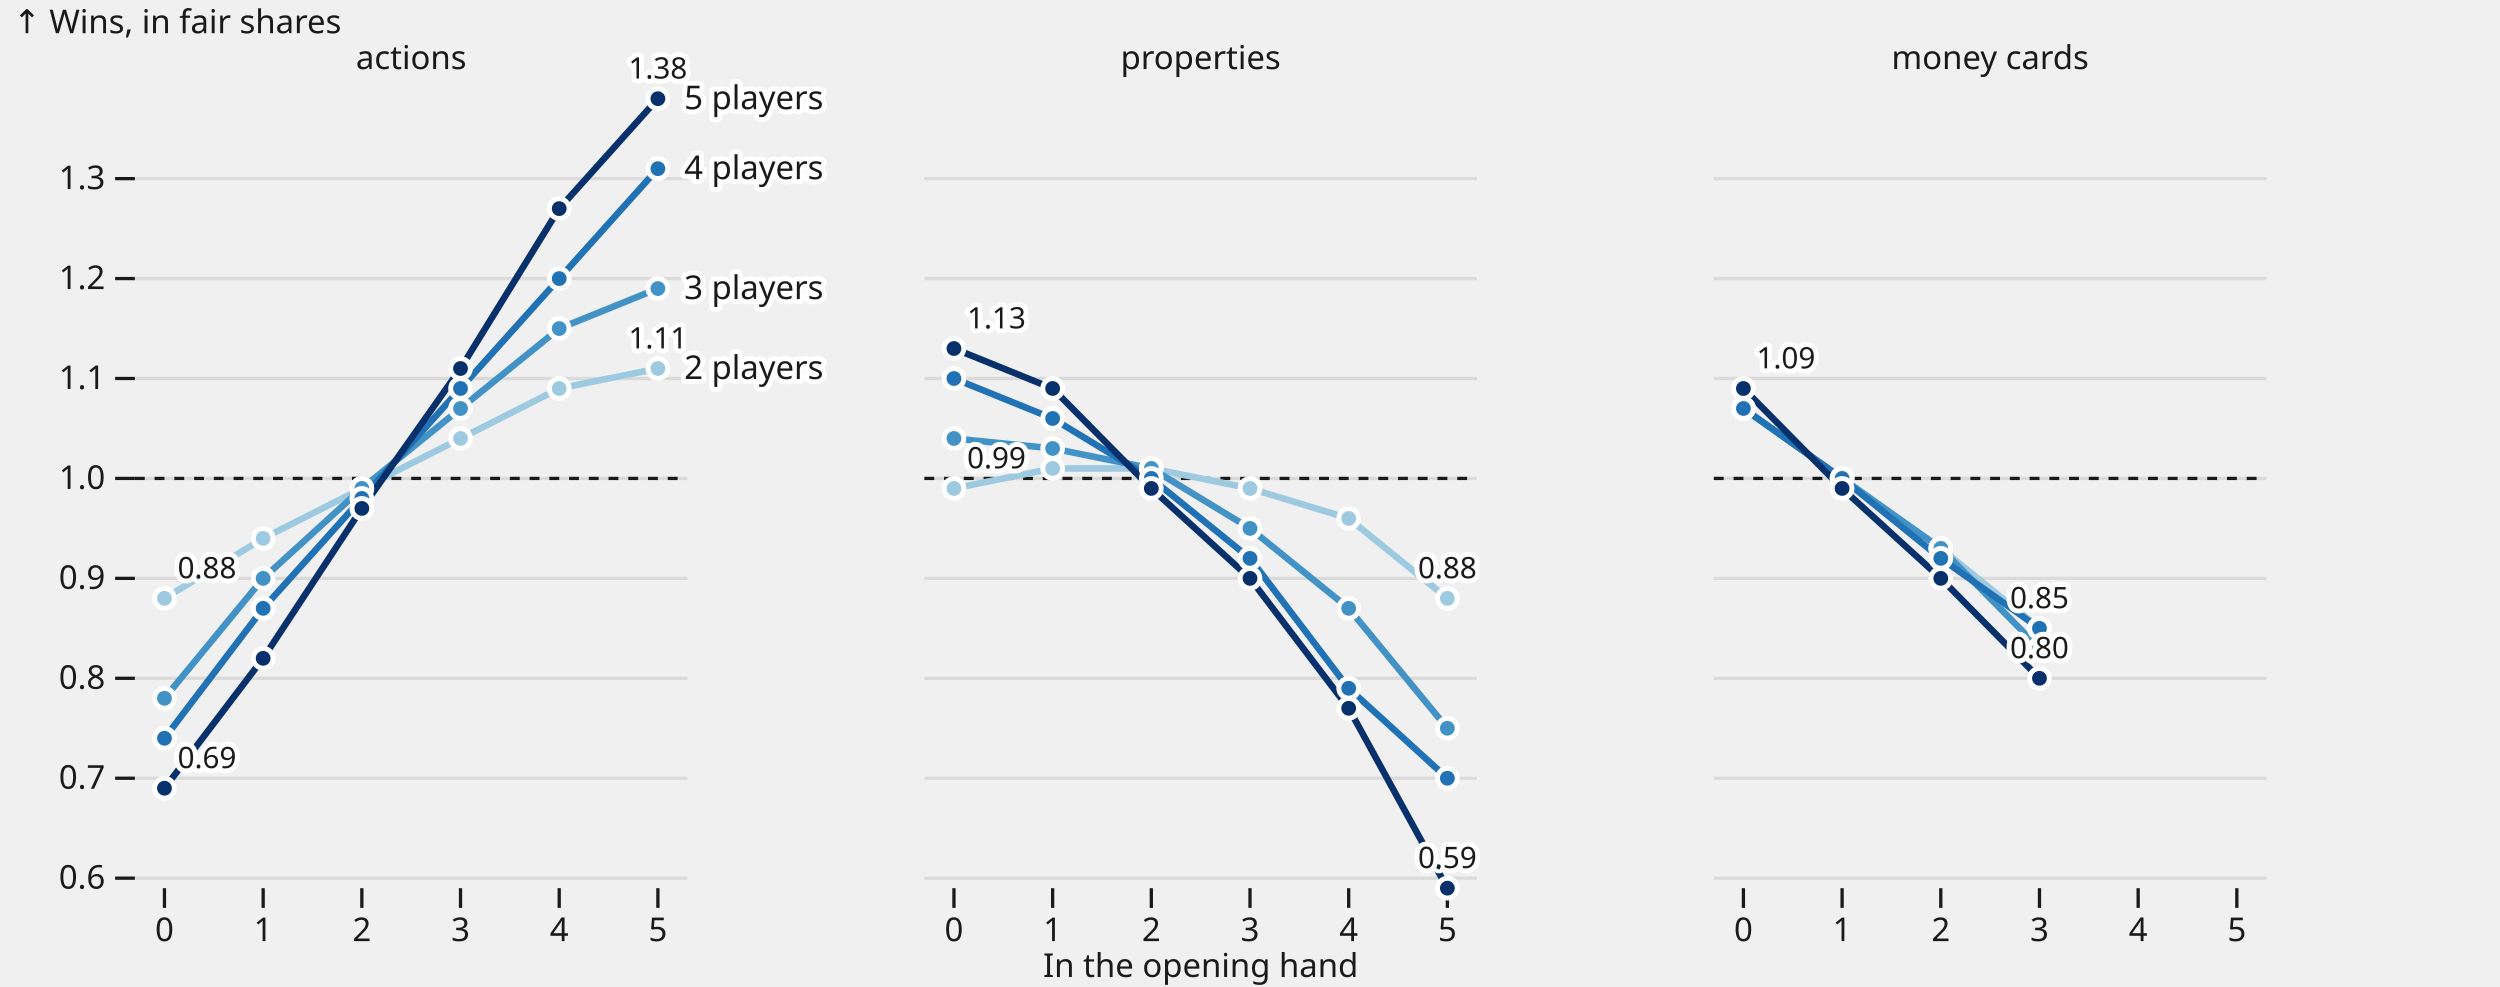
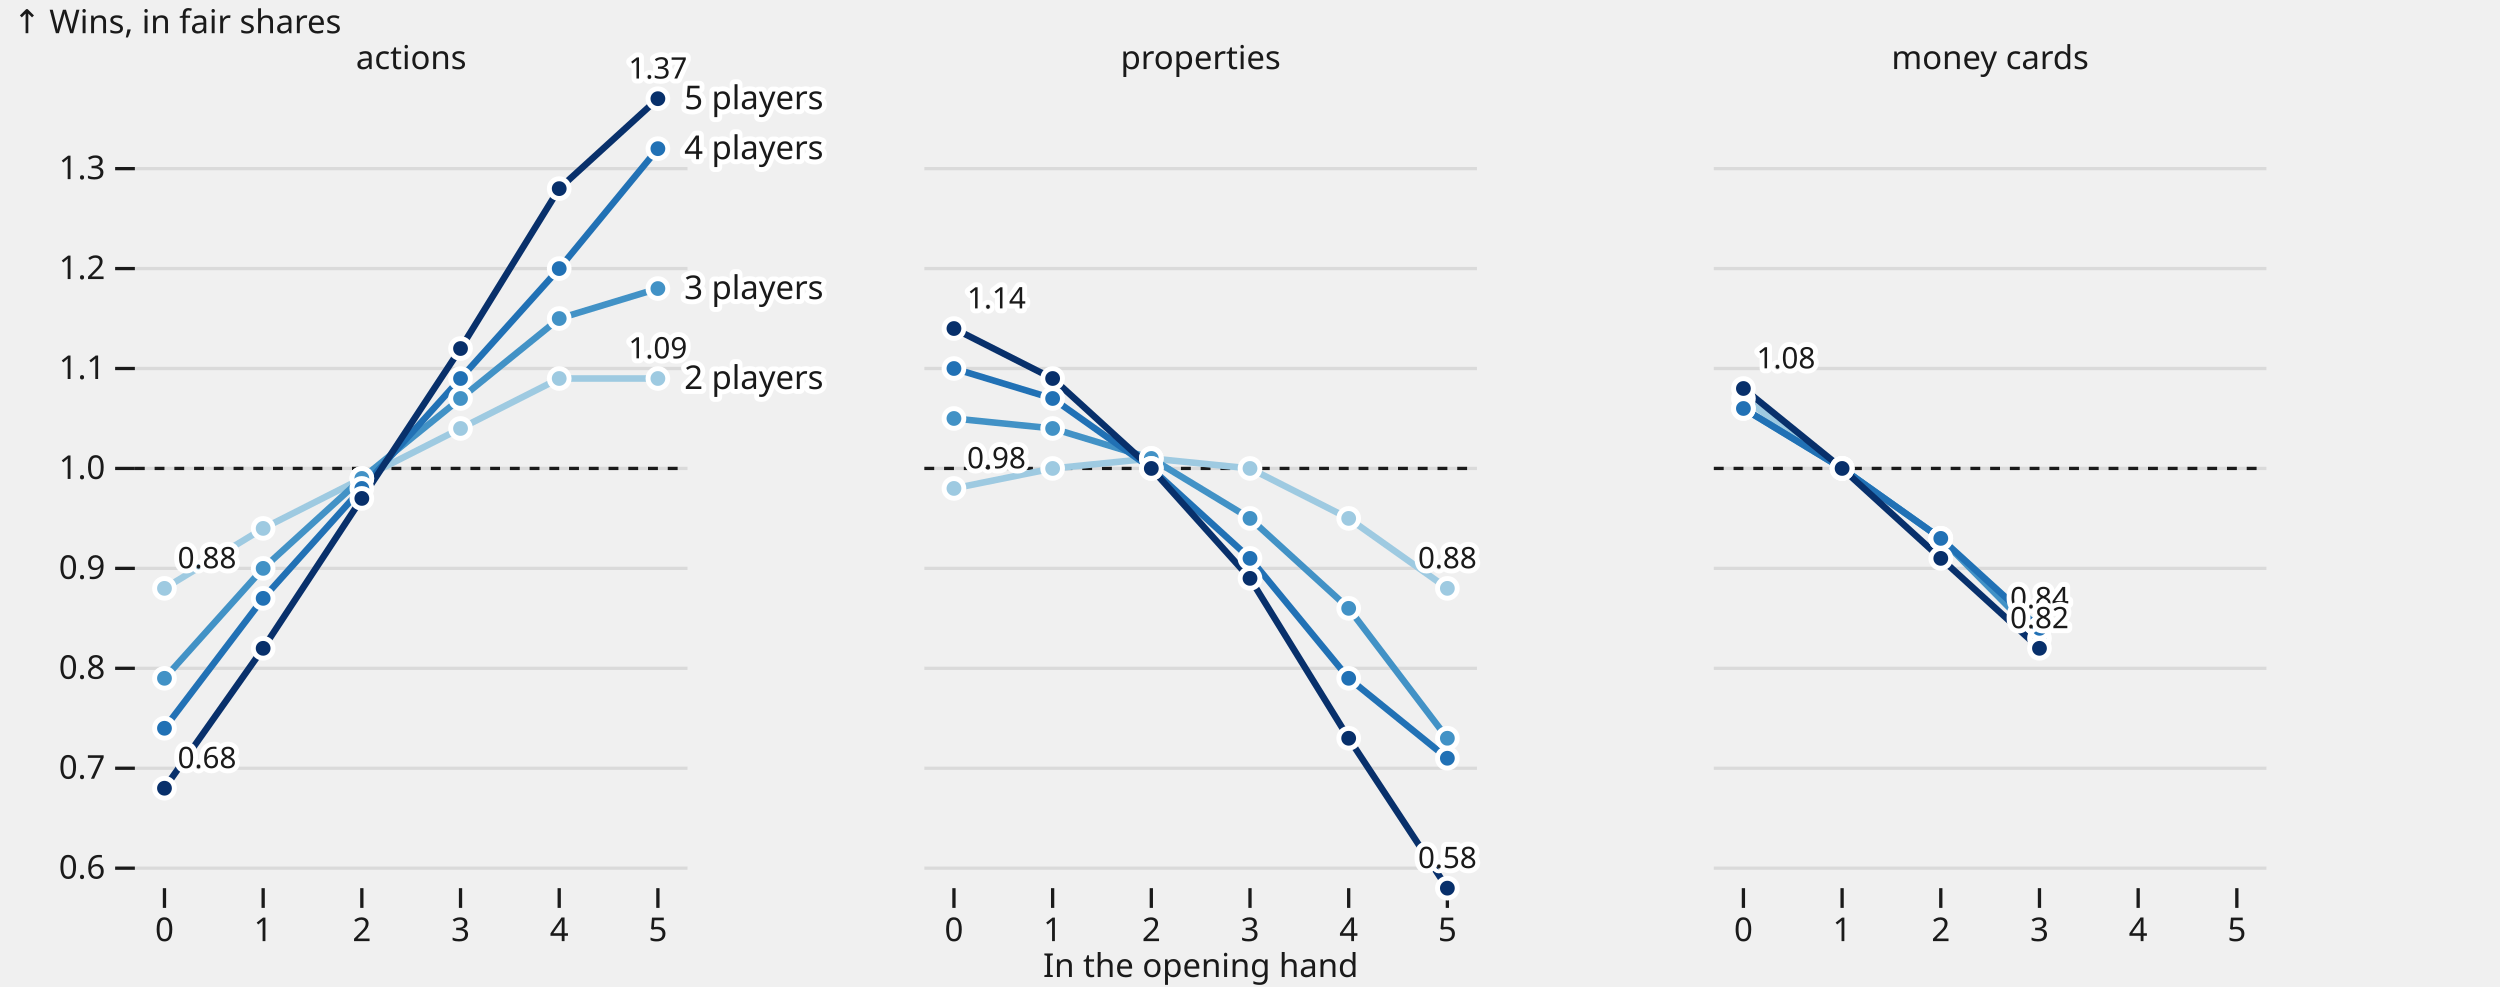
<svg xmlns="http://www.w3.org/2000/svg" class="plot-d6a7b5" fill="currentColor" font-family="system-ui, sans-serif" font-size="10" text-anchor="middle" width="760" height="300" viewBox="0 0 760 300" style="background: rgb(255, 255, 255); color: rgb(26, 26, 26);">
  <style>@media (prefers-color-scheme: dark) { :root { filter: invert(1) hue-rotate(180deg); background: none !important } }</style>
  <style>:where(.plot-d6a7b5) {
  --plot-background: white;
  display: block;
  height: auto;
  height: intrinsic;
  max-width: 100%;
}
:where(.plot-d6a7b5 text),
:where(.plot-d6a7b5 tspan) {
  white-space: pre;
}</style>
  <g aria-label="fx-axis tick label" transform="translate(0,-9)">
    <g transform="translate(1,0)">
      <text transform="translate(124,30)">actions</text>
    </g>
    <g transform="translate(241,0)">
      <text transform="translate(124,30)">properties</text>
    </g>
    <g transform="translate(481,0)">
      <text transform="translate(124,30)">money cards</text>
    </g>
  </g>
  <g aria-label="y-grid" aria-hidden="true">
    <g stroke="currentColor" stroke-opacity="0.1" transform="translate(1,0)">
-       <line x1="40" x2="208" y1="266.962" y2="266.962" />
-       <line x1="40" x2="208" y1="236.582" y2="236.582" />
-       <line x1="40" x2="208" y1="206.203" y2="206.203" />
-       <line x1="40" x2="208" y1="175.823" y2="175.823" />
-       <line x1="40" x2="208" y1="145.443" y2="145.443" />
-       <line x1="40" x2="208" y1="115.063" y2="115.063" />
-       <line x1="40" x2="208" y1="84.684" y2="84.684" />
-       <line x1="40" x2="208" y1="54.304" y2="54.304" />
+       <line x1="40" x2="208" y1="263.924" y2="263.924" />
+       <line x1="40" x2="208" y1="233.544" y2="233.544" />
+       <line x1="40" x2="208" y1="203.165" y2="203.165" />
+       <line x1="40" x2="208" y1="172.785" y2="172.785" />
+       <line x1="40" x2="208" y1="142.405" y2="142.405" />
+       <line x1="40" x2="208" y1="112.025" y2="112.025" />
+       <line x1="40" x2="208" y1="81.646" y2="81.646" />
+       <line x1="40" x2="208" y1="51.266" y2="51.266" />
    </g>
    <g stroke="currentColor" stroke-opacity="0.1" transform="translate(241,0)">
-       <line x1="40" x2="208" y1="266.962" y2="266.962" />
-       <line x1="40" x2="208" y1="236.582" y2="236.582" />
-       <line x1="40" x2="208" y1="206.203" y2="206.203" />
-       <line x1="40" x2="208" y1="175.823" y2="175.823" />
-       <line x1="40" x2="208" y1="145.443" y2="145.443" />
-       <line x1="40" x2="208" y1="115.063" y2="115.063" />
-       <line x1="40" x2="208" y1="84.684" y2="84.684" />
-       <line x1="40" x2="208" y1="54.304" y2="54.304" />
+       <line x1="40" x2="208" y1="263.924" y2="263.924" />
+       <line x1="40" x2="208" y1="233.544" y2="233.544" />
+       <line x1="40" x2="208" y1="203.165" y2="203.165" />
+       <line x1="40" x2="208" y1="172.785" y2="172.785" />
+       <line x1="40" x2="208" y1="142.405" y2="142.405" />
+       <line x1="40" x2="208" y1="112.025" y2="112.025" />
+       <line x1="40" x2="208" y1="81.646" y2="81.646" />
+       <line x1="40" x2="208" y1="51.266" y2="51.266" />
    </g>
    <g stroke="currentColor" stroke-opacity="0.1" transform="translate(481,0)">
-       <line x1="40" x2="208" y1="266.962" y2="266.962" />
-       <line x1="40" x2="208" y1="236.582" y2="236.582" />
-       <line x1="40" x2="208" y1="206.203" y2="206.203" />
-       <line x1="40" x2="208" y1="175.823" y2="175.823" />
-       <line x1="40" x2="208" y1="145.443" y2="145.443" />
-       <line x1="40" x2="208" y1="115.063" y2="115.063" />
-       <line x1="40" x2="208" y1="84.684" y2="84.684" />
-       <line x1="40" x2="208" y1="54.304" y2="54.304" />
+       <line x1="40" x2="208" y1="263.924" y2="263.924" />
+       <line x1="40" x2="208" y1="233.544" y2="233.544" />
+       <line x1="40" x2="208" y1="203.165" y2="203.165" />
+       <line x1="40" x2="208" y1="172.785" y2="172.785" />
+       <line x1="40" x2="208" y1="142.405" y2="142.405" />
+       <line x1="40" x2="208" y1="112.025" y2="112.025" />
+       <line x1="40" x2="208" y1="81.646" y2="81.646" />
+       <line x1="40" x2="208" y1="51.266" y2="51.266" />
    </g>
  </g>
  <g aria-label="y-axis tick" aria-hidden="true">
    <g fill="none" stroke="currentColor" transform="translate(1,0)">
-       <path transform="translate(40,266.962)" d="M0,0L-6,0" />
-       <path transform="translate(40,236.5823)" d="M0,0L-6,0" />
-       <path transform="translate(40,206.2025)" d="M0,0L-6,0" />
-       <path transform="translate(40,175.8228)" d="M0,0L-6,0" />
-       <path transform="translate(40,145.443)" d="M0,0L-6,0" />
-       <path transform="translate(40,115.0633)" d="M0,0L-6,0" />
-       <path transform="translate(40,84.68354)" d="M0,0L-6,0" />
-       <path transform="translate(40,54.3038)" d="M0,0L-6,0" />
+       <path transform="translate(40,263.9241)" d="M0,0L-6,0" />
+       <path transform="translate(40,233.5443)" d="M0,0L-6,0" />
+       <path transform="translate(40,203.1646)" d="M0,0L-6,0" />
+       <path transform="translate(40,172.7848)" d="M0,0L-6,0" />
+       <path transform="translate(40,142.4051)" d="M0,0L-6,0" />
+       <path transform="translate(40,112.0253)" d="M0,0L-6,0" />
+       <path transform="translate(40,81.64557)" d="M0,0L-6,0" />
+       <path transform="translate(40,51.26582)" d="M0,0L-6,0" />
    </g>
  </g>
  <g aria-label="y-axis tick label" transform="translate(-9,0)">
    <g text-anchor="end" font-variant="tabular-nums" transform="translate(1,0)">
-       <text y="0.32em" transform="translate(40,266.962)">0.6</text>
-       <text y="0.32em" transform="translate(40,236.5823)">0.7</text>
-       <text y="0.32em" transform="translate(40,206.2025)">0.8</text>
-       <text y="0.32em" transform="translate(40,175.8228)">0.9</text>
-       <text y="0.32em" transform="translate(40,145.443)">1.0</text>
-       <text y="0.32em" transform="translate(40,115.0633)">1.1</text>
-       <text y="0.32em" transform="translate(40,84.68354)">1.2</text>
-       <text y="0.32em" transform="translate(40,54.3038)">1.3</text>
+       <text y="0.32em" transform="translate(40,263.9241)">0.6</text>
+       <text y="0.32em" transform="translate(40,233.5443)">0.7</text>
+       <text y="0.32em" transform="translate(40,203.1646)">0.8</text>
+       <text y="0.32em" transform="translate(40,172.7848)">0.9</text>
+       <text y="0.32em" transform="translate(40,142.4051)">1.0</text>
+       <text y="0.32em" transform="translate(40,112.0253)">1.1</text>
+       <text y="0.32em" transform="translate(40,81.64557)">1.2</text>
+       <text y="0.32em" transform="translate(40,51.26582)">1.3</text>
    </g>
  </g>
  <g aria-label="y-axis label" text-anchor="start" transform="translate(-37,-27)">
    <text y="0.71em" transform="translate(41,30)">↑ Wins, in fair shares</text>
  </g>
  <g aria-label="x-axis tick" aria-hidden="true">
    <g fill="none" stroke="currentColor" transform="translate(1,0)">
      <path transform="translate(49,270)" d="M0,0L0,6" />
      <path transform="translate(79,270)" d="M0,0L0,6" />
      <path transform="translate(109,270)" d="M0,0L0,6" />
      <path transform="translate(139,270)" d="M0,0L0,6" />
      <path transform="translate(169,270)" d="M0,0L0,6" />
      <path transform="translate(199,270)" d="M0,0L0,6" />
    </g>
    <g fill="none" stroke="currentColor" transform="translate(241,0)">
      <path transform="translate(49,270)" d="M0,0L0,6" />
      <path transform="translate(79,270)" d="M0,0L0,6" />
      <path transform="translate(109,270)" d="M0,0L0,6" />
      <path transform="translate(139,270)" d="M0,0L0,6" />
      <path transform="translate(169,270)" d="M0,0L0,6" />
      <path transform="translate(199,270)" d="M0,0L0,6" />
    </g>
    <g fill="none" stroke="currentColor" transform="translate(481,0)">
      <path transform="translate(49,270)" d="M0,0L0,6" />
      <path transform="translate(79,270)" d="M0,0L0,6" />
      <path transform="translate(109,270)" d="M0,0L0,6" />
      <path transform="translate(139,270)" d="M0,0L0,6" />
      <path transform="translate(169,270)" d="M0,0L0,6" />
      <path transform="translate(199,270)" d="M0,0L0,6" />
    </g>
  </g>
  <g aria-label="x-axis tick label" transform="translate(0,9)">
    <g transform="translate(1,0)">
      <text y="0.71em" transform="translate(49,270)">0</text>
      <text y="0.71em" transform="translate(79,270)">1</text>
      <text y="0.71em" transform="translate(109,270)">2</text>
      <text y="0.71em" transform="translate(139,270)">3</text>
      <text y="0.71em" transform="translate(169,270)">4</text>
      <text y="0.71em" transform="translate(199,270)">5</text>
    </g>
    <g transform="translate(241,0)">
      <text y="0.71em" transform="translate(49,270)">0</text>
      <text y="0.71em" transform="translate(79,270)">1</text>
      <text y="0.71em" transform="translate(109,270)">2</text>
      <text y="0.71em" transform="translate(139,270)">3</text>
      <text y="0.71em" transform="translate(169,270)">4</text>
      <text y="0.71em" transform="translate(199,270)">5</text>
    </g>
    <g transform="translate(481,0)">
      <text y="0.71em" transform="translate(49,270)">0</text>
      <text y="0.71em" transform="translate(79,270)">1</text>
      <text y="0.71em" transform="translate(109,270)">2</text>
      <text y="0.71em" transform="translate(139,270)">3</text>
      <text y="0.71em" transform="translate(169,270)">4</text>
      <text y="0.71em" transform="translate(199,270)">5</text>
    </g>
  </g>
  <g aria-label="x-axis label" transform="translate(0,27)">
    <text transform="translate(365,270)">In the opening hand</text>
  </g>
  <g aria-label="rule">
    <g stroke="#1a1a1a" stroke-dasharray="3,3" transform="translate(1,0)">
-       <line x1="40" x2="208" y1="145.443" y2="145.443" />
+       <line x1="40" x2="208" y1="142.405" y2="142.405" />
    </g>
    <g stroke="#1a1a1a" stroke-dasharray="3,3" transform="translate(241,0)">
-       <line x1="40" x2="208" y1="145.443" y2="145.443" />
+       <line x1="40" x2="208" y1="142.405" y2="142.405" />
    </g>
    <g stroke="#1a1a1a" stroke-dasharray="3,3" transform="translate(481,0)">
-       <line x1="40" x2="208" y1="145.443" y2="145.443" />
+       <line x1="40" x2="208" y1="142.405" y2="142.405" />
    </g>
  </g>
  <g aria-label="line">
    <g fill="none" stroke-width="2" stroke-linejoin="round" stroke-linecap="round" transform="translate(1,0)">
-       <path stroke="#9ecae1" d="M49,181.899L79,163.671L109,148.481L139,133.291L169,118.101L199,112.025" />
-       <path stroke="#4292c6" d="M49,212.278L79,175.823L109,148.481L139,124.177L169,99.873L199,87.722" />
-       <path stroke="#2171b5" d="M49,224.43L79,184.937L109,151.519L139,118.101L169,84.684L199,51.266" />
-       <path stroke="#08306b" d="M49,239.62L79,200.127L109,154.557L139,112.025L169,63.418L199,30" />
+       <path stroke="#9ecae1" d="M49,178.861L79,160.633L109,145.443L139,130.253L169,115.063L199,115.063" />
+       <path stroke="#4292c6" d="M49,206.203L79,172.785L109,145.443L139,121.139L169,96.835L199,87.722" />
+       <path stroke="#2171b5" d="M49,221.392L79,181.899L109,148.481L139,115.063L169,81.646L199,45.19" />
+       <path stroke="#08306b" d="M49,239.62L79,197.089L109,151.519L139,105.949L169,57.342L199,30" />
    </g>
    <g fill="none" stroke-width="2" stroke-linejoin="round" stroke-linecap="round" transform="translate(241,0)">
-       <path stroke="#9ecae1" d="M49,148.481L79,142.405L109,142.405L139,148.481L169,157.595L199,181.899" />
-       <path stroke="#4292c6" d="M49,133.291L79,136.329L109,142.405L139,160.633L169,184.937L199,221.392" />
-       <path stroke="#2171b5" d="M49,115.063L79,127.215L109,145.443L139,169.747L169,209.241L199,236.582" />
-       <path stroke="#08306b" d="M49,105.949L79,118.101L109,148.481L139,175.823L169,215.316L199,270" />
+       <path stroke="#9ecae1" d="M49,148.481L79,142.405L109,139.367L139,142.405L169,157.595L199,178.861" />
+       <path stroke="#4292c6" d="M49,127.215L79,130.253L109,139.367L139,157.595L169,184.937L199,224.43" />
+       <path stroke="#2171b5" d="M49,112.025L79,121.139L109,142.405L139,169.747L169,206.203L199,230.506" />
+       <path stroke="#08306b" d="M49,99.873L79,115.063L109,142.405L139,175.823L169,224.43L199,270" />
    </g>
    <g fill="none" stroke-width="2" stroke-linejoin="round" stroke-linecap="round" transform="translate(481,0)">
-       <path stroke="#9ecae1" d="M49,124.177L79,145.443L109,166.709L139,191.013" />
-       <path stroke="#4292c6" d="M49,124.177L79,145.443L109,166.709L139,197.089" />
-       <path stroke="#2171b5" d="M49,124.177L79,145.443L109,169.747L139,191.013" />
-       <path stroke="#08306b" d="M49,118.101L79,148.481L109,175.823L139,206.203" />
+       <path stroke="#9ecae1" d="M49,121.139L79,142.405L109,163.671L139,191.013" />
+       <path stroke="#4292c6" d="M49,124.177L79,142.405L109,163.671L139,194.051" />
+       <path stroke="#2171b5" d="M49,124.177L79,142.405L109,163.671L139,191.013" />
+       <path stroke="#08306b" d="M49,118.101L79,142.405L109,169.747L139,197.089" />
    </g>
  </g>
  <g aria-label="dot">
    <g stroke="#ffffff" stroke-width="1.5" transform="translate(1,0)">
-       <circle cx="49" cy="181.899" r="3" fill="#9ecae1" />
-       <circle cx="49" cy="212.278" r="3" fill="#4292c6" />
-       <circle cx="49" cy="224.43" r="3" fill="#2171b5" />
+       <circle cx="49" cy="178.861" r="3" fill="#9ecae1" />
+       <circle cx="49" cy="206.203" r="3" fill="#4292c6" />
+       <circle cx="49" cy="221.392" r="3" fill="#2171b5" />
      <circle cx="49" cy="239.62" r="3" fill="#08306b" />
-       <circle cx="79" cy="163.671" r="3" fill="#9ecae1" />
-       <circle cx="79" cy="175.823" r="3" fill="#4292c6" />
-       <circle cx="79" cy="184.937" r="3" fill="#2171b5" />
-       <circle cx="79" cy="200.127" r="3" fill="#08306b" />
-       <circle cx="109" cy="148.481" r="3" fill="#9ecae1" />
-       <circle cx="109" cy="148.481" r="3" fill="#4292c6" />
-       <circle cx="109" cy="151.519" r="3" fill="#2171b5" />
-       <circle cx="109" cy="154.557" r="3" fill="#08306b" />
-       <circle cx="139" cy="133.291" r="3" fill="#9ecae1" />
-       <circle cx="139" cy="124.177" r="3" fill="#4292c6" />
-       <circle cx="139" cy="118.101" r="3" fill="#2171b5" />
-       <circle cx="139" cy="112.025" r="3" fill="#08306b" />
-       <circle cx="169" cy="118.101" r="3" fill="#9ecae1" />
-       <circle cx="169" cy="99.873" r="3" fill="#4292c6" />
-       <circle cx="169" cy="84.684" r="3" fill="#2171b5" />
-       <circle cx="169" cy="63.418" r="3" fill="#08306b" />
-       <circle cx="199" cy="112.025" r="3" fill="#9ecae1" />
+       <circle cx="79" cy="160.633" r="3" fill="#9ecae1" />
+       <circle cx="79" cy="172.785" r="3" fill="#4292c6" />
+       <circle cx="79" cy="181.899" r="3" fill="#2171b5" />
+       <circle cx="79" cy="197.089" r="3" fill="#08306b" />
+       <circle cx="109" cy="145.443" r="3" fill="#9ecae1" />
+       <circle cx="109" cy="145.443" r="3" fill="#4292c6" />
+       <circle cx="109" cy="148.481" r="3" fill="#2171b5" />
+       <circle cx="109" cy="151.519" r="3" fill="#08306b" />
+       <circle cx="139" cy="130.253" r="3" fill="#9ecae1" />
+       <circle cx="139" cy="121.139" r="3" fill="#4292c6" />
+       <circle cx="139" cy="115.063" r="3" fill="#2171b5" />
+       <circle cx="139" cy="105.949" r="3" fill="#08306b" />
+       <circle cx="169" cy="115.063" r="3" fill="#9ecae1" />
+       <circle cx="169" cy="96.835" r="3" fill="#4292c6" />
+       <circle cx="169" cy="81.646" r="3" fill="#2171b5" />
+       <circle cx="169" cy="57.342" r="3" fill="#08306b" />
+       <circle cx="199" cy="115.063" r="3" fill="#9ecae1" />
      <circle cx="199" cy="87.722" r="3" fill="#4292c6" />
-       <circle cx="199" cy="51.266" r="3" fill="#2171b5" />
+       <circle cx="199" cy="45.19" r="3" fill="#2171b5" />
      <circle cx="199" cy="30" r="3" fill="#08306b" />
    </g>
    <g stroke="#ffffff" stroke-width="1.5" transform="translate(241,0)">
      <circle cx="49" cy="148.481" r="3" fill="#9ecae1" />
-       <circle cx="49" cy="133.291" r="3" fill="#4292c6" />
-       <circle cx="49" cy="115.063" r="3" fill="#2171b5" />
-       <circle cx="49" cy="105.949" r="3" fill="#08306b" />
+       <circle cx="49" cy="127.215" r="3" fill="#4292c6" />
+       <circle cx="49" cy="112.025" r="3" fill="#2171b5" />
+       <circle cx="49" cy="99.873" r="3" fill="#08306b" />
      <circle cx="79" cy="142.405" r="3" fill="#9ecae1" />
-       <circle cx="79" cy="136.329" r="3" fill="#4292c6" />
-       <circle cx="79" cy="127.215" r="3" fill="#2171b5" />
-       <circle cx="79" cy="118.101" r="3" fill="#08306b" />
-       <circle cx="109" cy="142.405" r="3" fill="#9ecae1" />
-       <circle cx="109" cy="142.405" r="3" fill="#4292c6" />
-       <circle cx="109" cy="145.443" r="3" fill="#2171b5" />
-       <circle cx="109" cy="148.481" r="3" fill="#08306b" />
-       <circle cx="139" cy="148.481" r="3" fill="#9ecae1" />
-       <circle cx="139" cy="160.633" r="3" fill="#4292c6" />
+       <circle cx="79" cy="130.253" r="3" fill="#4292c6" />
+       <circle cx="79" cy="121.139" r="3" fill="#2171b5" />
+       <circle cx="79" cy="115.063" r="3" fill="#08306b" />
+       <circle cx="109" cy="139.367" r="3" fill="#9ecae1" />
+       <circle cx="109" cy="139.367" r="3" fill="#4292c6" />
+       <circle cx="109" cy="142.405" r="3" fill="#2171b5" />
+       <circle cx="109" cy="142.405" r="3" fill="#08306b" />
+       <circle cx="139" cy="142.405" r="3" fill="#9ecae1" />
+       <circle cx="139" cy="157.595" r="3" fill="#4292c6" />
      <circle cx="139" cy="169.747" r="3" fill="#2171b5" />
      <circle cx="139" cy="175.823" r="3" fill="#08306b" />
      <circle cx="169" cy="157.595" r="3" fill="#9ecae1" />
      <circle cx="169" cy="184.937" r="3" fill="#4292c6" />
-       <circle cx="169" cy="209.241" r="3" fill="#2171b5" />
-       <circle cx="169" cy="215.316" r="3" fill="#08306b" />
-       <circle cx="199" cy="181.899" r="3" fill="#9ecae1" />
-       <circle cx="199" cy="221.392" r="3" fill="#4292c6" />
-       <circle cx="199" cy="236.582" r="3" fill="#2171b5" />
+       <circle cx="169" cy="206.203" r="3" fill="#2171b5" />
+       <circle cx="169" cy="224.43" r="3" fill="#08306b" />
+       <circle cx="199" cy="178.861" r="3" fill="#9ecae1" />
+       <circle cx="199" cy="224.43" r="3" fill="#4292c6" />
+       <circle cx="199" cy="230.506" r="3" fill="#2171b5" />
      <circle cx="199" cy="270" r="3" fill="#08306b" />
    </g>
    <g stroke="#ffffff" stroke-width="1.5" transform="translate(481,0)">
-       <circle cx="49" cy="124.177" r="3" fill="#9ecae1" />
+       <circle cx="49" cy="121.139" r="3" fill="#9ecae1" />
      <circle cx="49" cy="124.177" r="3" fill="#4292c6" />
      <circle cx="49" cy="124.177" r="3" fill="#2171b5" />
      <circle cx="49" cy="118.101" r="3" fill="#08306b" />
-       <circle cx="79" cy="145.443" r="3" fill="#9ecae1" />
-       <circle cx="79" cy="145.443" r="3" fill="#4292c6" />
-       <circle cx="79" cy="145.443" r="3" fill="#2171b5" />
-       <circle cx="79" cy="148.481" r="3" fill="#08306b" />
-       <circle cx="109" cy="166.709" r="3" fill="#9ecae1" />
-       <circle cx="109" cy="166.709" r="3" fill="#4292c6" />
-       <circle cx="109" cy="169.747" r="3" fill="#2171b5" />
-       <circle cx="109" cy="175.823" r="3" fill="#08306b" />
+       <circle cx="79" cy="142.405" r="3" fill="#9ecae1" />
+       <circle cx="79" cy="142.405" r="3" fill="#4292c6" />
+       <circle cx="79" cy="142.405" r="3" fill="#2171b5" />
+       <circle cx="79" cy="142.405" r="3" fill="#08306b" />
+       <circle cx="109" cy="163.671" r="3" fill="#9ecae1" />
+       <circle cx="109" cy="163.671" r="3" fill="#4292c6" />
+       <circle cx="109" cy="163.671" r="3" fill="#2171b5" />
+       <circle cx="109" cy="169.747" r="3" fill="#08306b" />
      <circle cx="139" cy="191.013" r="3" fill="#9ecae1" />
-       <circle cx="139" cy="197.089" r="3" fill="#4292c6" />
+       <circle cx="139" cy="194.051" r="3" fill="#4292c6" />
      <circle cx="139" cy="191.013" r="3" fill="#2171b5" />
-       <circle cx="139" cy="206.203" r="3" fill="#08306b" />
+       <circle cx="139" cy="197.089" r="3" fill="#08306b" />
    </g>
  </g>
  <g aria-label="text" transform="translate(4,-9)">
    <g stroke="#ffffff" stroke-width="3" stroke-linejoin="round" paint-order="stroke" text-anchor="start" font-size="9" transform="translate(1,0)">
-       <text y="0.32em" transform="translate(49,181.8987)">0.88</text>
-       <text y="0.32em" transform="translate(49,239.6203)">0.69</text>
+       <text y="0.32em" transform="translate(49,178.8608)">0.88</text>
+       <text y="0.32em" transform="translate(49,239.6203)">0.68</text>
    </g>
    <g stroke="#ffffff" stroke-width="3" stroke-linejoin="round" paint-order="stroke" text-anchor="start" font-size="9" transform="translate(241,0)">
-       <text y="0.32em" transform="translate(49,148.481)">0.99</text>
-       <text y="0.32em" transform="translate(49,105.9494)">1.13</text>
+       <text y="0.32em" transform="translate(49,148.481)">0.98</text>
+       <text y="0.32em" transform="translate(49,99.87342)">1.14</text>
    </g>
    <g stroke="#ffffff" stroke-width="3" stroke-linejoin="round" paint-order="stroke" text-anchor="start" font-size="9" transform="translate(481,0)">
-       <text y="0.32em" transform="translate(49,118.1013)">1.09</text>
+       <text y="0.32em" transform="translate(49,118.1013)">1.08</text>
    </g>
  </g>
  <g aria-label="text" transform="translate(0,-9)">
    <g stroke="#ffffff" stroke-width="3" stroke-linejoin="round" paint-order="stroke" font-size="9" transform="translate(1,0)">
-       <text y="0.32em" transform="translate(199,112.0253)">1.11</text>
-       <text y="0.32em" transform="translate(199,30)">1.38</text>
+       <text y="0.32em" transform="translate(199,115.0633)">1.09</text>
+       <text y="0.32em" transform="translate(199,30)">1.37</text>
    </g>
    <g stroke="#ffffff" stroke-width="3" stroke-linejoin="round" paint-order="stroke" font-size="9" transform="translate(241,0)">
-       <text y="0.32em" transform="translate(199,181.8987)">0.88</text>
-       <text y="0.32em" transform="translate(199,270)">0.59</text>
+       <text y="0.32em" transform="translate(199,178.8608)">0.88</text>
+       <text y="0.32em" transform="translate(199,270)">0.58</text>
    </g>
    <g stroke="#ffffff" stroke-width="3" stroke-linejoin="round" paint-order="stroke" font-size="9" transform="translate(481,0)">
-       <text y="0.32em" transform="translate(139,191.0127)">0.85</text>
-       <text y="0.32em" transform="translate(139,206.2025)">0.80</text>
+       <text y="0.32em" transform="translate(139,191.0127)">0.84</text>
+       <text y="0.32em" transform="translate(139,197.0886)">0.82</text>
    </g>
  </g>
  <g aria-label="text" transform="translate(8,0)">
    <g stroke="#ffffff" stroke-width="3" stroke-linejoin="round" paint-order="stroke" text-anchor="start" transform="translate(1,0)">
-       <text y="0.32em" transform="translate(199,112.0253)">2 players</text>
+       <text y="0.32em" transform="translate(199,115.0633)">2 players</text>
      <text y="0.32em" transform="translate(199,87.72152)">3 players</text>
-       <text y="0.32em" transform="translate(199,51.26582)">4 players</text>
+       <text y="0.32em" transform="translate(199,45.18987)">4 players</text>
      <text y="0.32em" transform="translate(199,30)">5 players</text>
    </g>
  </g>
</svg>
